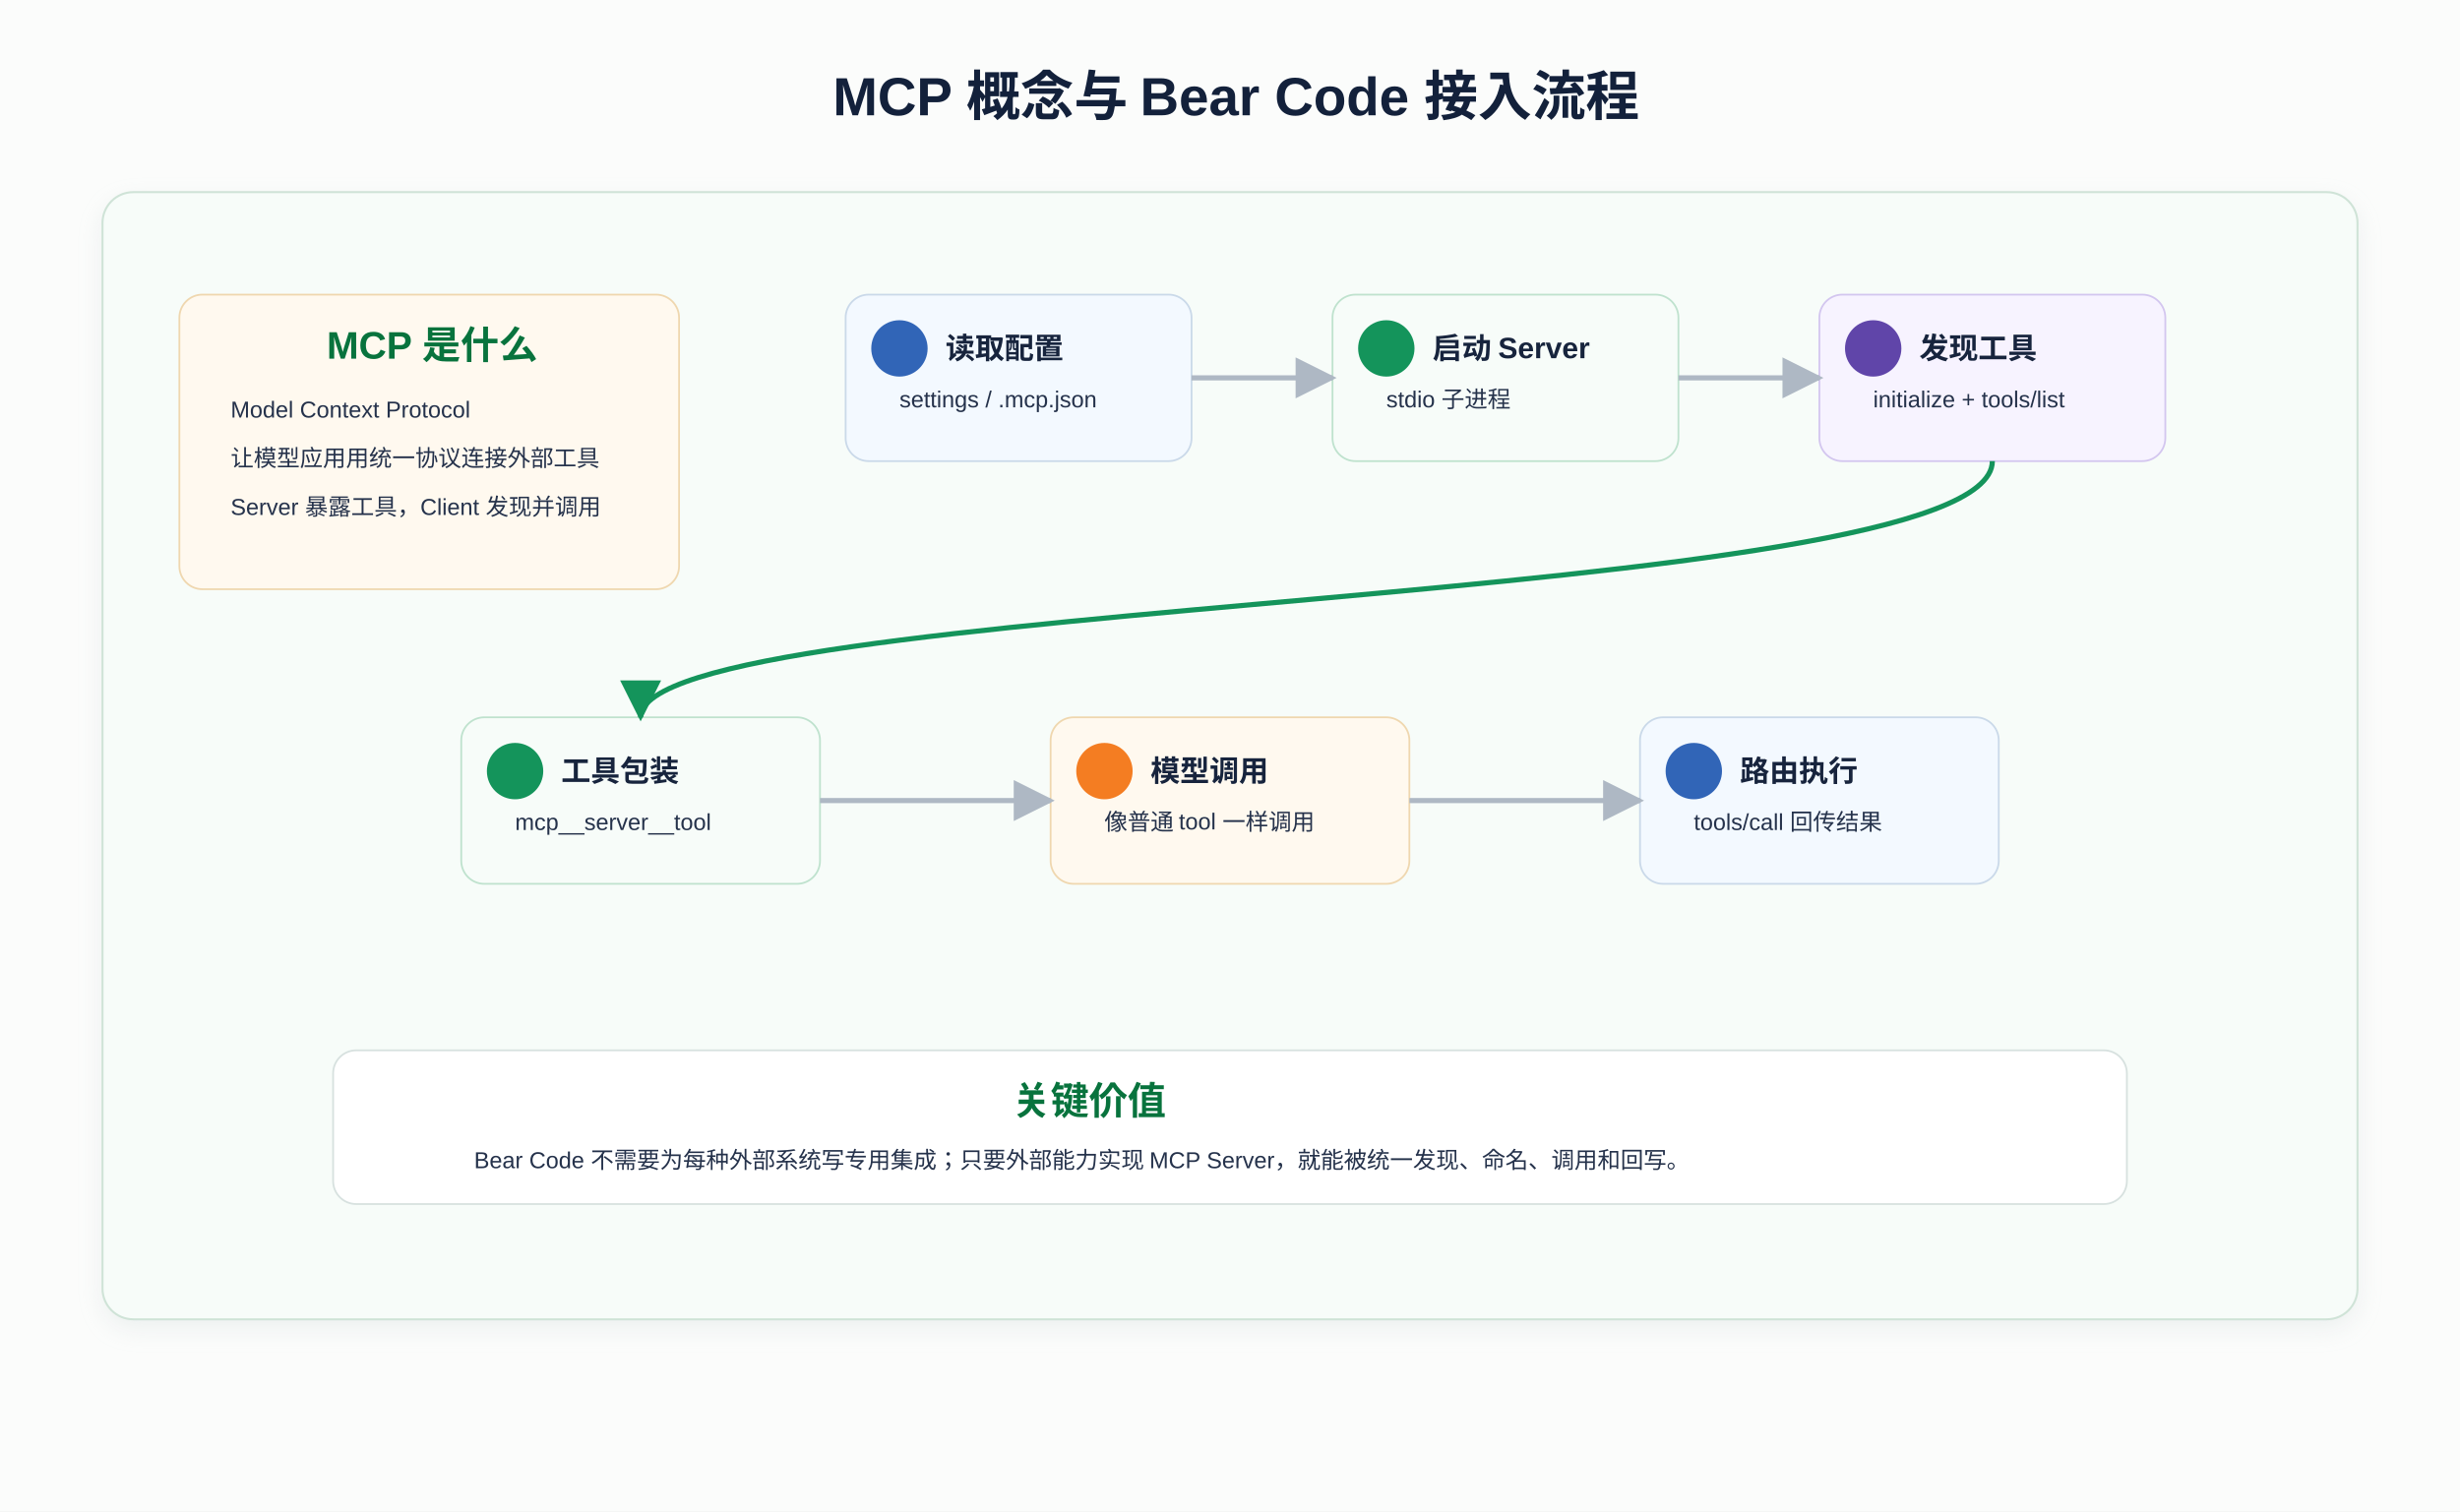
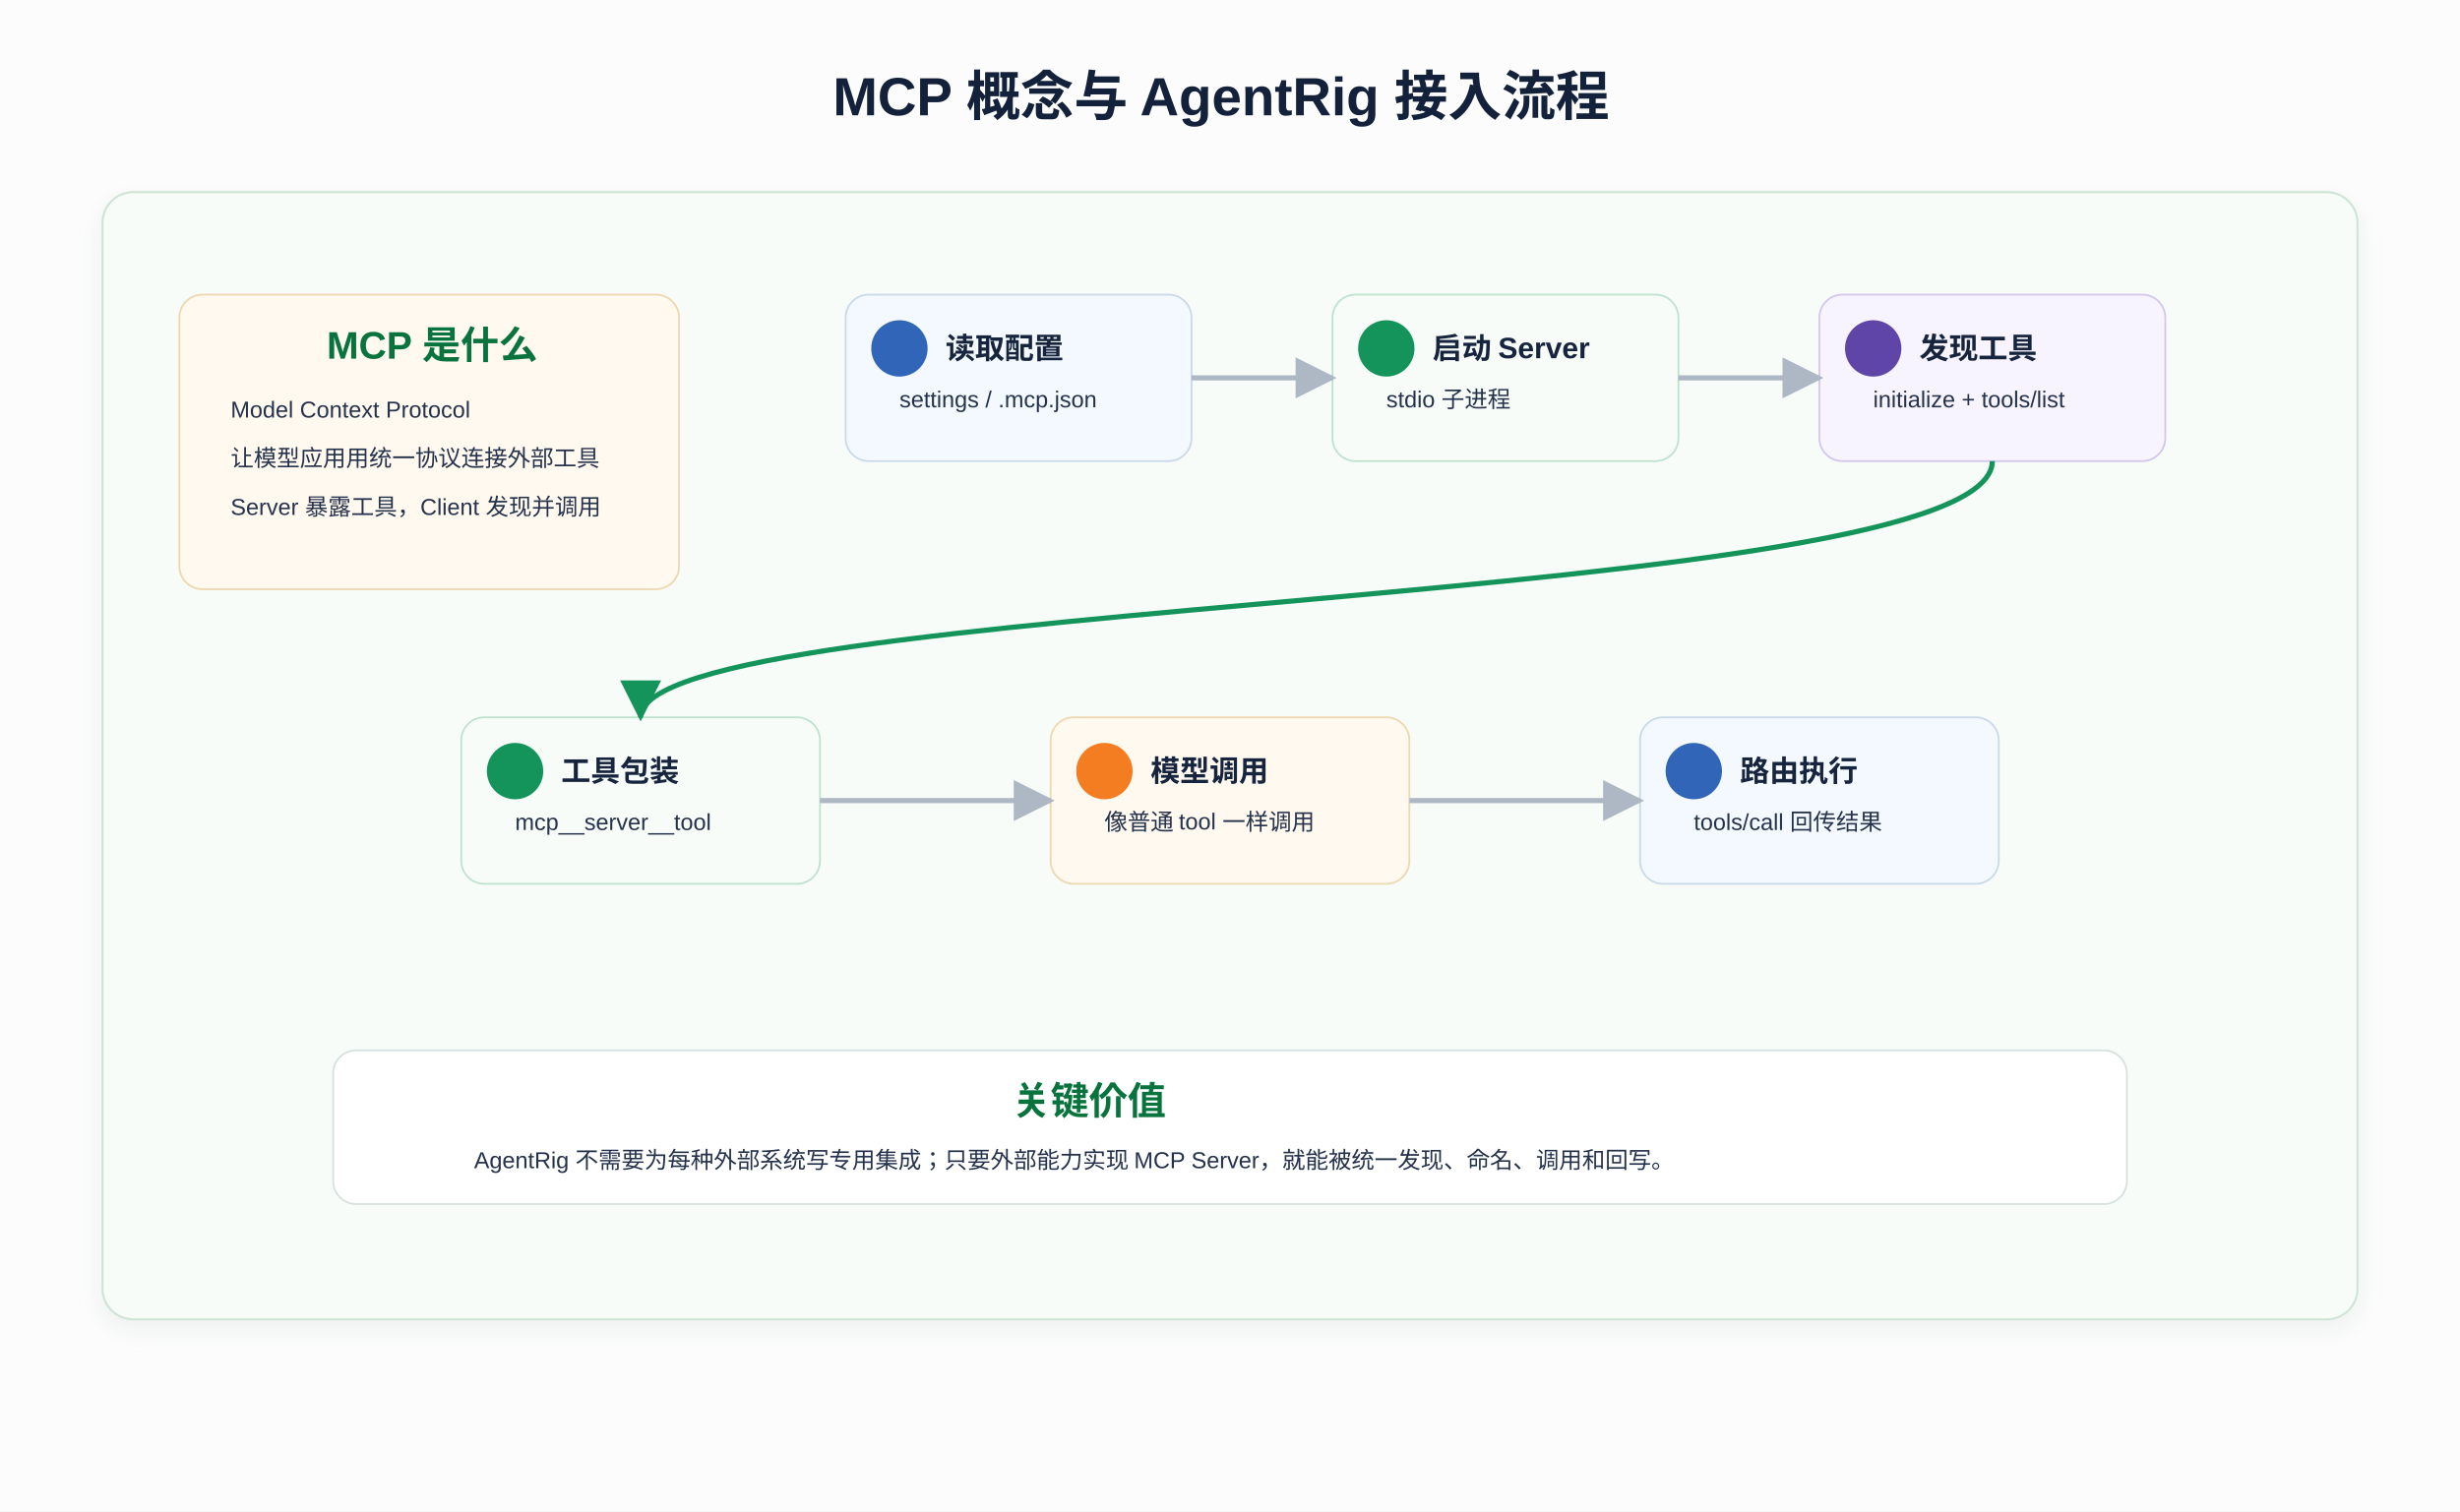
<svg xmlns="http://www.w3.org/2000/svg" width="1920" height="1180" viewBox="0 0 1920 1180">
  <defs>
    <style>
      .bg{fill:#fbfcfb}.panel{fill:#f7fcf9;stroke:#cfe3d7;stroke-width:1.6}.card{fill:#fff;stroke:#d7e1df;stroke-width:1.4}.greenCard{fill:#f7fcf9;stroke:#bfe2ce}.blueCard{fill:#f3f9ff;stroke:#cad9e9}.orangeCard{fill:#fff9ef;stroke:#efd7af}.purpleCard{fill:#f7f3ff;stroke:#d3c6ef}.title{font:800 42px "PingFang SC","Microsoft YaHei",Arial;fill:#13213b}.section{font:800 30px "PingFang SC","Microsoft YaHei",Arial;fill:#08733d}.label{font:800 23px "PingFang SC","Microsoft YaHei",Arial;fill:#17243d}.small{font:500 18px "PingFang SC","Microsoft YaHei",Arial;fill:#25324b}.muted{font:500 16px "PingFang SC","Microsoft YaHei",Arial;fill:#657284}.line{stroke:#aeb8c4;stroke-width:4;fill:none;marker-end:url(#arrow)}.gline{stroke:#14945b;stroke-width:4;fill:none;marker-end:url(#garrow)}.blue{fill:#3165b7}.green{fill:#14945b}.orange{fill:#f47d22}.purple{fill:#6045a9}.shadow{filter:url(#shadow)}
    </style>
    <filter id="shadow" x="-20%" y="-20%" width="140%" height="140%">
      <feDropShadow dx="0" dy="7" stdDeviation="9" flood-color="#d8e1df" flood-opacity=".42" />
    </filter>
    <marker id="arrow" viewBox="0 0 10 10" refX="9" refY="5" markerWidth="8" markerHeight="8" orient="auto">
      <path d="M0 0L10 5L0 10z" fill="#aeb8c4" />
    </marker>
    <marker id="garrow" viewBox="0 0 10 10" refX="9" refY="5" markerWidth="8" markerHeight="8" orient="auto">
      <path d="M0 0L10 5L0 10z" fill="#14945b" />
    </marker>
  </defs>
  <rect class="bg" width="1920" height="1180" />
-   <text class="title" x="650" y="90">MCP 概念与 Bear Code 接入流程</text>
+   <text class="title" x="650" y="90">MCP 概念与 AgentRig 接入流程</text>
  <rect class="panel shadow" x="80" y="150" width="1760" height="880" rx="24" />
  <rect class="card orangeCard" x="140" y="230" width="390" height="230" rx="18" />
  <text class="section" x="255" y="280">MCP 是什么</text>
  <text class="small" x="180" y="326">Model Context Protocol</text>
  <text class="small" x="180" y="364">让模型应用用统一协议连接外部工具</text>
  <text class="small" x="180" y="402">Server 暴露工具，Client 发现并调用</text>
  <g transform="translate(660,230)">
    <rect class="card blueCard" width="270" height="130" rx="18" />
    <circle class="blue" cx="42" cy="42" r="22" />
    <text class="label" x="78" y="50">读取配置</text>
    <text class="small" x="42" y="88">settings / .mcp.json</text>
  </g>
  <g transform="translate(1040,230)">
    <rect class="card greenCard" width="270" height="130" rx="18" />
    <circle class="green" cx="42" cy="42" r="22" />
    <text class="label" x="78" y="50">启动 Server</text>
    <text class="small" x="42" y="88">stdio 子进程</text>
  </g>
  <g transform="translate(1420,230)">
    <rect class="card purpleCard" width="270" height="130" rx="18" />
    <circle class="purple" cx="42" cy="42" r="22" />
    <text class="label" x="78" y="50">发现工具</text>
    <text class="small" x="42" y="88">initialize + tools/list</text>
  </g>
  <path class="line" d="M930 295H1040" />
  <path class="line" d="M1310 295H1420" />
  <g transform="translate(360,560)">
    <rect class="card greenCard" width="280" height="130" rx="18" />
    <circle class="green" cx="42" cy="42" r="22" />
    <text class="label" x="78" y="50">工具包装</text>
    <text class="small" x="42" y="88">mcp__server__tool</text>
  </g>
  <g transform="translate(820,560)">
    <rect class="card orangeCard" width="280" height="130" rx="18" />
    <circle class="orange" cx="42" cy="42" r="22" />
    <text class="label" x="78" y="50">模型调用</text>
    <text class="small" x="42" y="88">像普通 tool 一样调用</text>
  </g>
  <g transform="translate(1280,560)">
    <rect class="card blueCard" width="280" height="130" rx="18" />
    <circle class="blue" cx="42" cy="42" r="22" />
    <text class="label" x="78" y="50">路由执行</text>
    <text class="small" x="42" y="88">tools/call 回传结果</text>
  </g>
  <path class="gline" d="M1555 360C1555 475 500 465 500 560" />
  <path class="line" d="M640 625H820" />
  <path class="line" d="M1100 625H1280" />
  <rect class="card" x="260" y="820" width="1400" height="120" rx="18" />
  <text class="section" x="790" y="870">关键价值</text>
-   <text class="small" x="370" y="912">Bear Code 不需要为每种外部系统写专用集成；只要外部能力实现 MCP Server，就能被统一发现、命名、调用和回写。</text>
+   <text class="small" x="370" y="912">AgentRig 不需要为每种外部系统写专用集成；只要外部能力实现 MCP Server，就能被统一发现、命名、调用和回写。</text>
</svg>
